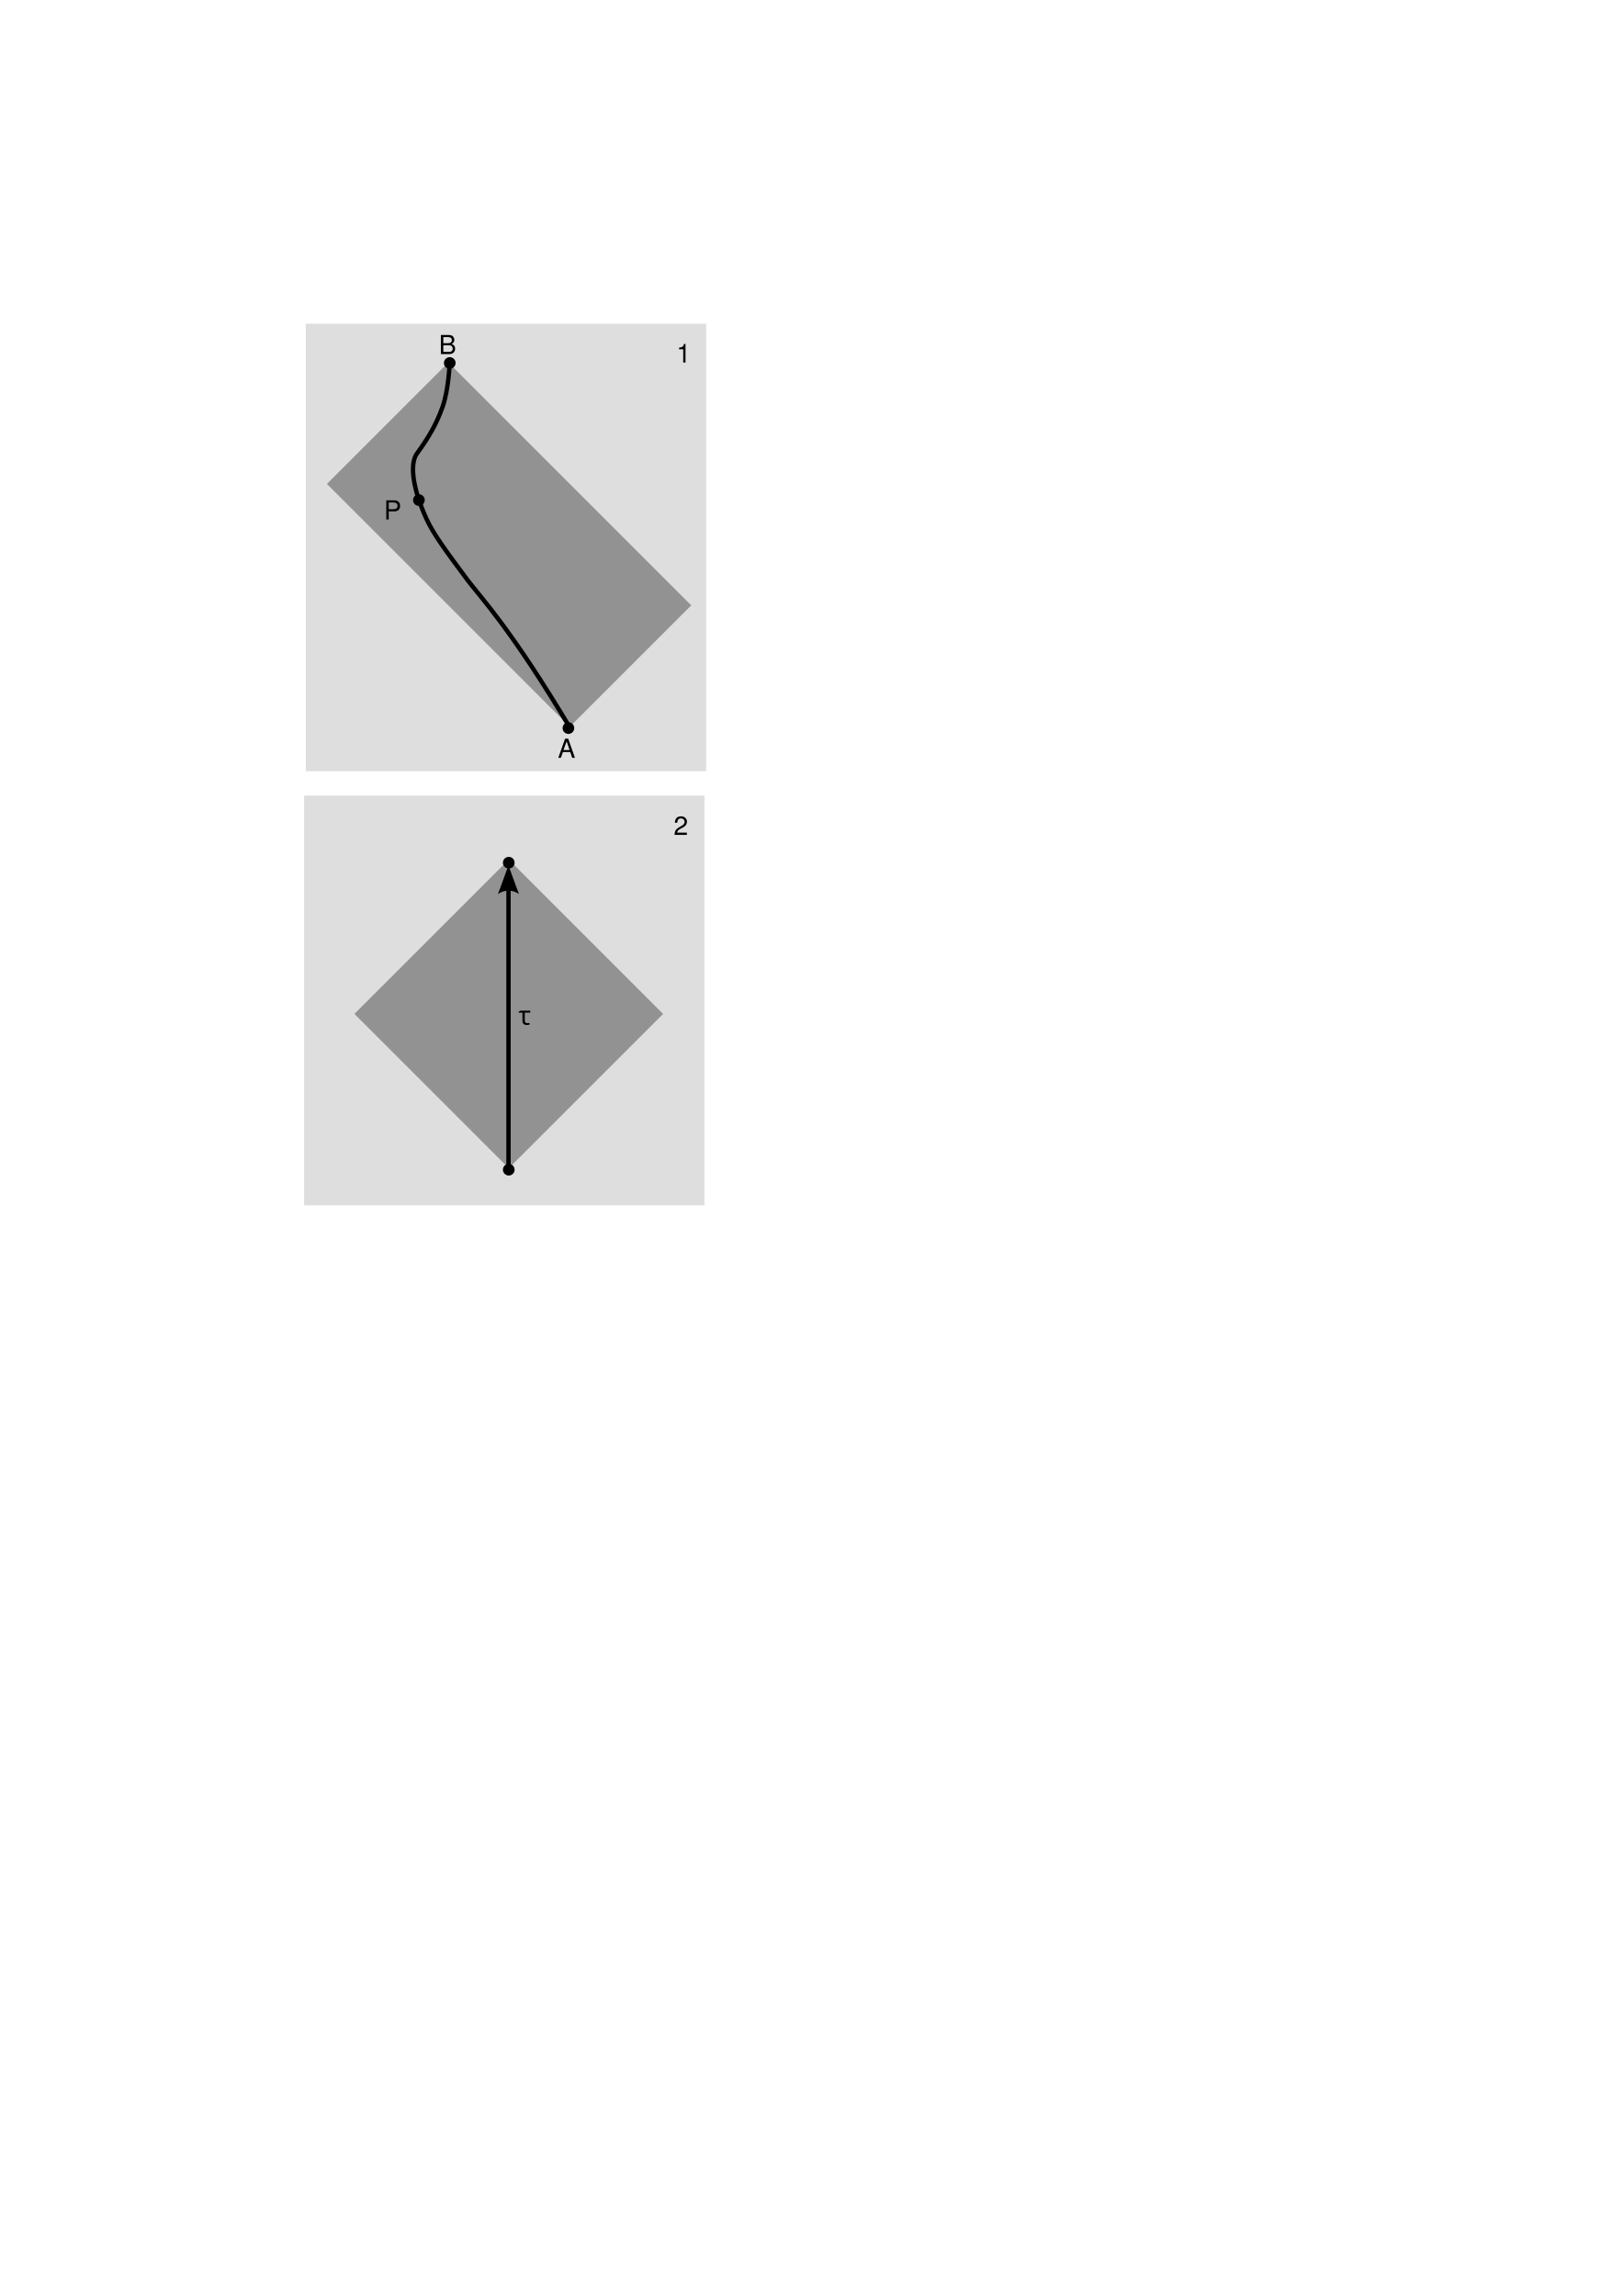
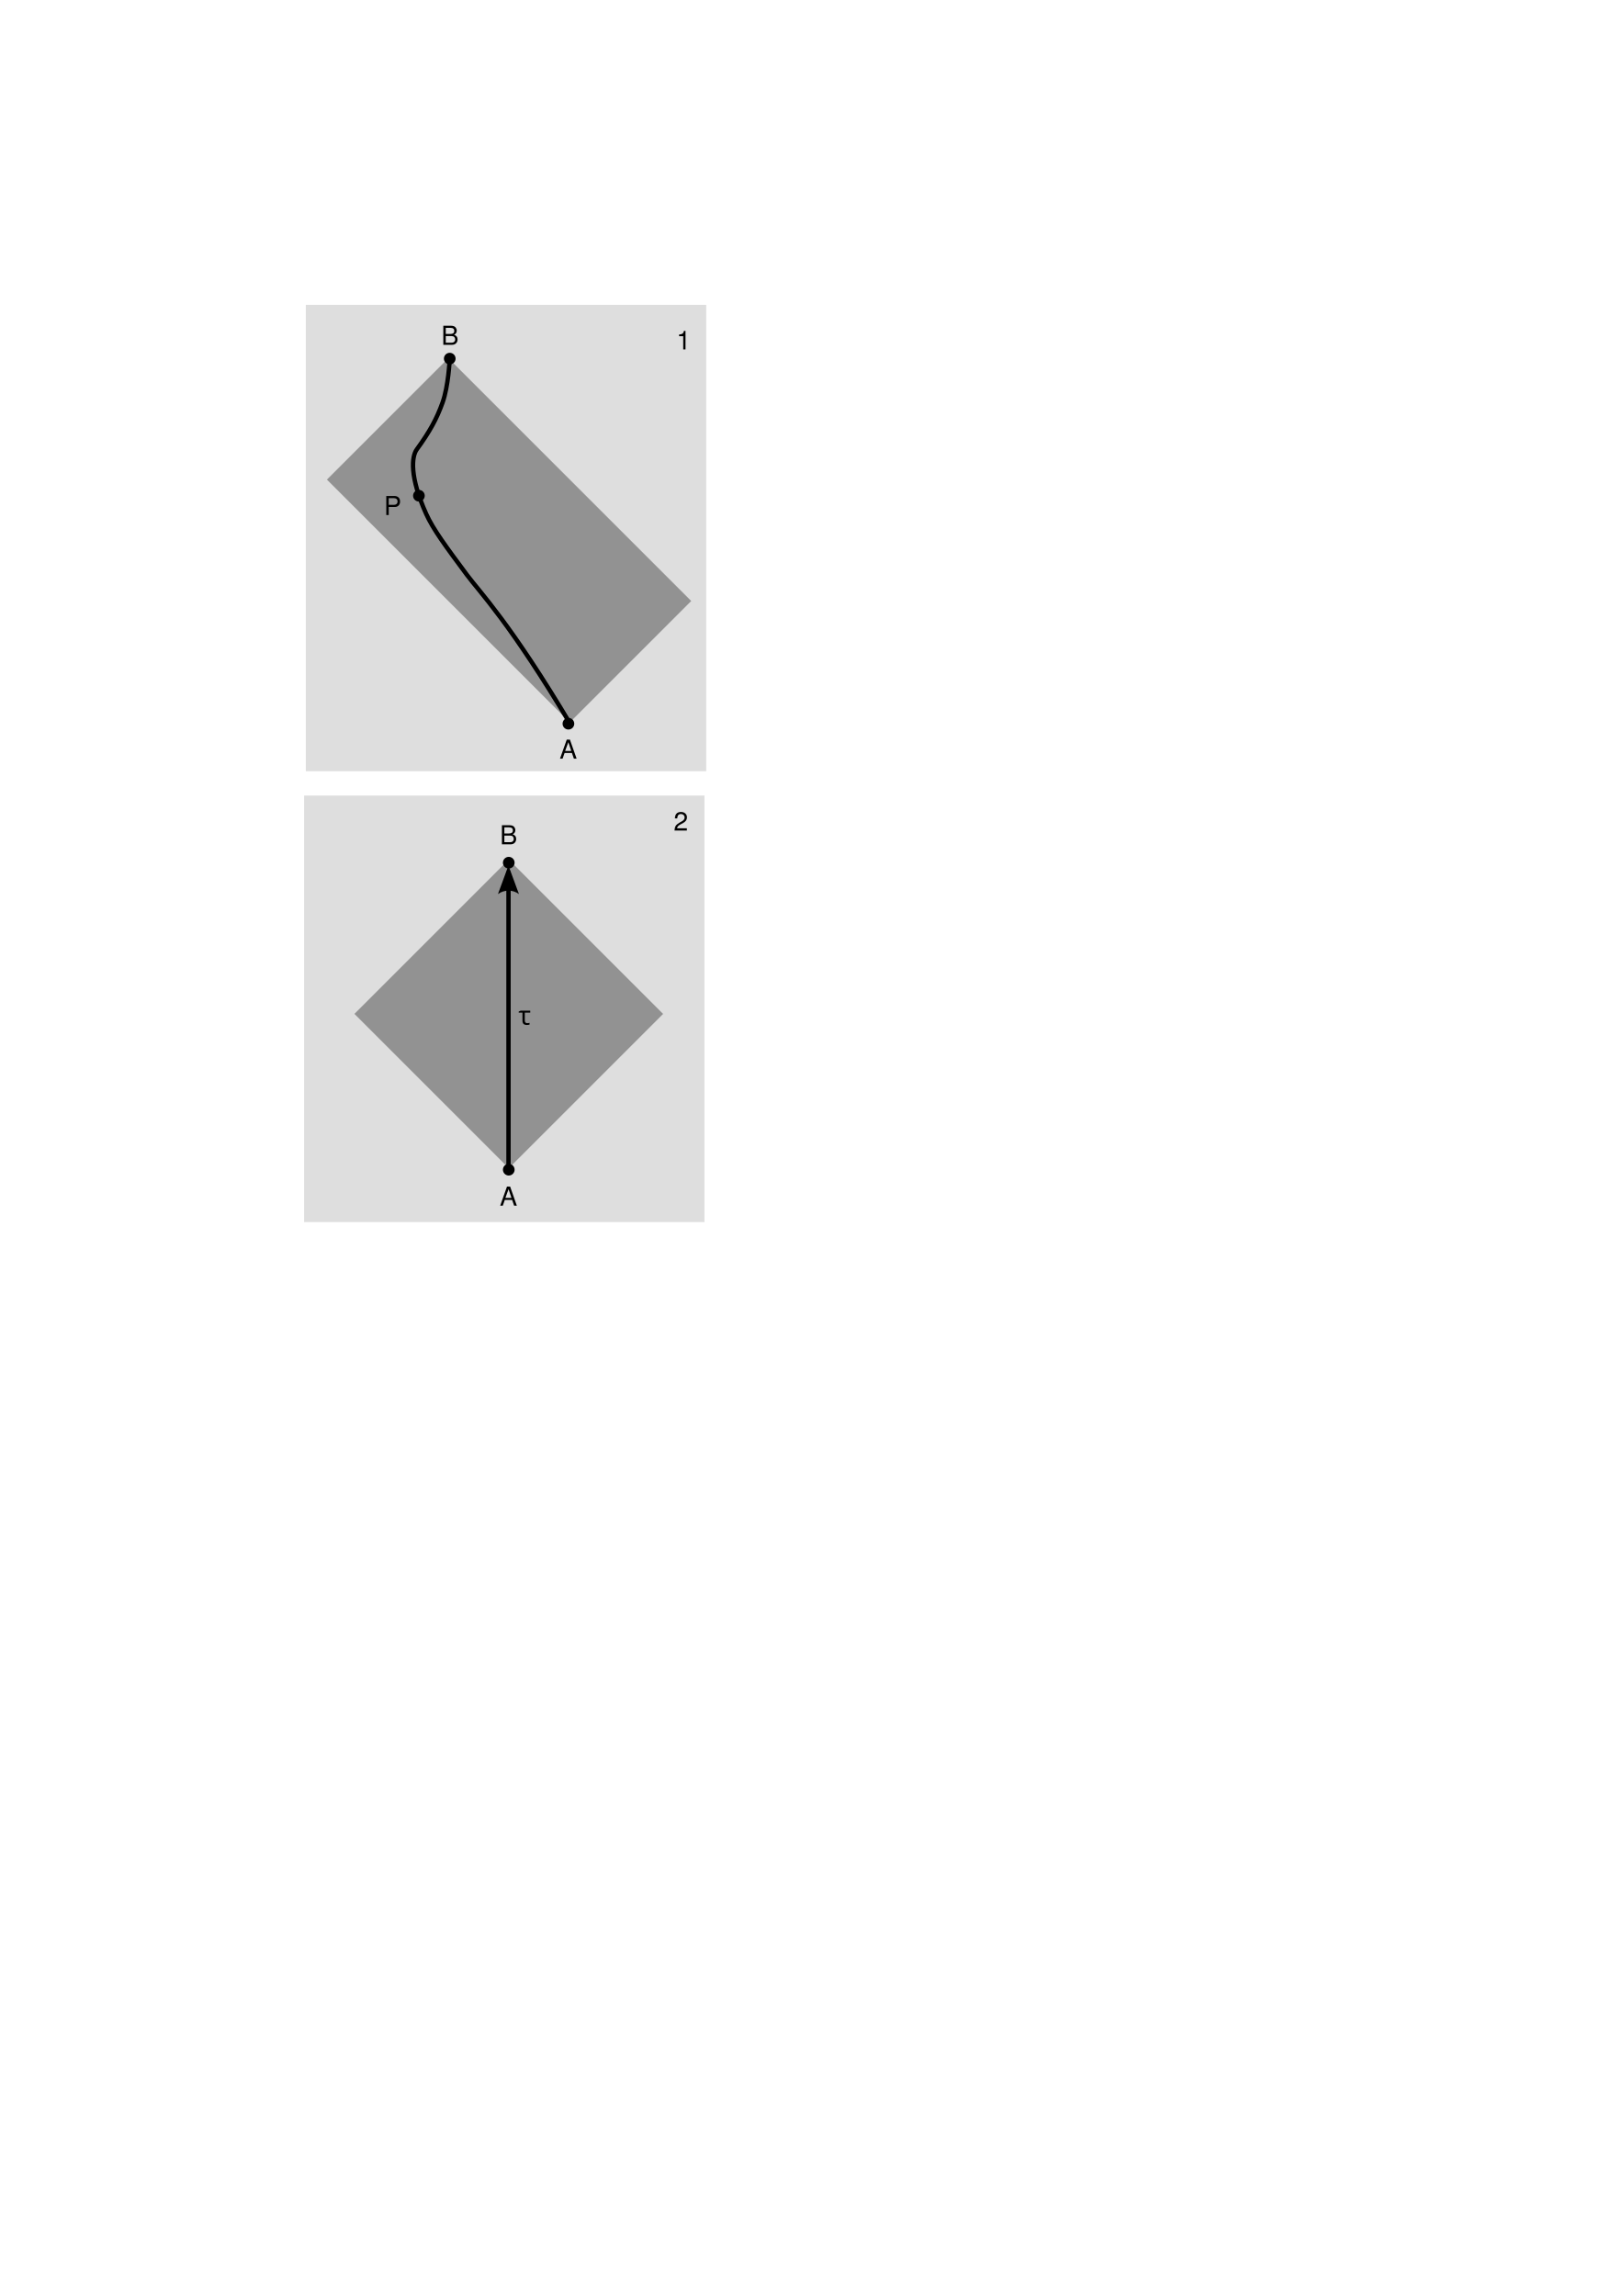
<svg xmlns="http://www.w3.org/2000/svg" width="744.094" height="1052.362" id="svg2802" version="1.1">
  <defs id="defs2804">
    <marker orient="auto" refY="0.0" refX="0.0" id="Arrow2Mend" style="overflow:visible;">
      <path id="path3646" style="font-size:12.0;fill-rule:evenodd;stroke-width:0.625;stroke-linejoin:round;" d="M 8.719,4.034 L -2.207,0.016 L 8.719,-4.002 C 6.973,-1.63 6.983,1.616 8.719,4.034 z " transform="scale(0.6) rotate(180) translate(0,0)" />
    </marker>
    <marker orient="auto" refY="0.0" refX="0.0" id="Arrow2Mstart" style="overflow:visible">
      <path id="path3643" style="font-size:12.0;fill-rule:evenodd;stroke-width:0.625;stroke-linejoin:round" d="M 8.719,4.034 L -2.207,0.016 L 8.719,-4.002 C 6.973,-1.63 6.983,1.616 8.719,4.034 z " transform="scale(0.6) translate(0,0)" />
    </marker>
    <marker orient="auto" refY="0.0" refX="0.0" id="Arrow2Sstart" style="overflow:visible">
      <path id="path3649" style="font-size:12.0;fill-rule:evenodd;stroke-width:0.625;stroke-linejoin:round" d="M 8.719,4.034 L -2.207,0.016 L 8.719,-4.002 C 6.973,-1.63 6.983,1.616 8.719,4.034 z " transform="scale(0.3) translate(-2.3,0)" />
    </marker>
    <marker orient="auto" refY="0" refX="0" id="Arrow2Mstart-4" style="overflow:visible">
      <path id="path3643-9" style="font-size:12px;fill-rule:evenodd;stroke-width:0.625;stroke-linejoin:round" d="M 8.719,4.034 -2.207,0.016 8.719,-4.002 c -1.745,2.372 -1.735,5.617 -6e-7,8.035 z" transform="scale(0.6,0.6)" />
    </marker>
    <marker orient="auto" refY="0" refX="0" id="Arrow2Mend-2" style="overflow:visible">
      <path id="path3646-0" style="font-size:12px;fill-rule:evenodd;stroke-width:0.625;stroke-linejoin:round" d="M 8.719,4.034 -2.207,0.016 8.719,-4.002 c -1.745,2.372 -1.735,5.617 -6e-7,8.035 z" transform="scale(-0.6,-0.6)" />
    </marker>
  </defs>
  <g id="layer1">
-     <rect style="fill:#dedede;fill-opacity:1;stroke:none" id="rect3803" width="205.104" height="183.474" x="-353.483" y="140.149" transform="matrix(0,-1,1,0,0,0)" />
-     <rect style="fill:#929292;fill-opacity:1;stroke:none" id="rect2981-4" width="157.403" height="78.701" x="-420.186" y="-50.906" transform="matrix(-0.7071068,-0.7071068,0.7071068,-0.7071068,0,0)" />
-     <path style="color:#000000;fill:#000000;fill-opacity:1;fill-rule:evenodd;stroke:none;stroke-width:1px;marker:none;visibility:visible;display:inline;overflow:visible;enable-background:accumulate" id="path2945" d="m 245.78,402.56 a 3.367,3.367 0 1 1 -6.734,0 3.367,3.367 0 1 1 6.734,0 z" transform="matrix(0,-0.7941333,0.7941333,0,-59.19593,526.2174)" />
-     <path style="color:#000000;fill:#000000;fill-opacity:1;fill-rule:evenodd;stroke:none;stroke-width:1px;marker:none;visibility:visible;display:inline;overflow:visible;enable-background:accumulate" id="path2945-9" d="m 245.78,402.56 a 3.367,3.367 0 1 1 -6.734,0 3.367,3.367 0 1 1 6.734,0 z" transform="matrix(0,-0.7941333,0.7941333,0,-113.5783,358.8819)" />
-     <text xml:space="preserve" style="font-size:12px;font-style:normal;font-variant:normal;font-weight:normal;font-stretch:normal;text-indent:0;text-align:start;text-decoration:none;line-height:125%;letter-spacing:normal;word-spacing:normal;text-transform:none;direction:ltr;block-progression:tb;writing-mode:lr-tb;text-anchor:start;color:#000000;fill:#000000;fill-opacity:1;fill-rule:nonzero;stroke:none;stroke-width:1px;marker:none;visibility:visible;display:inline;overflow:visible;enable-background:accumulate;font-family:FreeSans;-inkscape-font-specification:FreeSans" x="255.664" y="347.335" id="text3767">
-       <tspan id="tspan3769" x="255.664" y="347.335">A</tspan>
+     <rect style="fill:#dedede;fill-opacity:1;stroke:none" id="rect3803" width="213.752" height="183.474" x="-353.483" y="140.149" transform="matrix(0,-1,1,0,0,0)" />
+     <rect style="fill:#929292;fill-opacity:1;stroke:none" id="rect2981-4" width="157.403" height="78.701" x="-418.771" y="-49.492" transform="matrix(-0.7071068,-0.7071068,0.7071068,-0.7071068,0,0)" />
+     <path style="color:#000000;fill:#000000;fill-opacity:1;fill-rule:evenodd;stroke:none;stroke-width:1px;marker:none;visibility:visible;display:inline;overflow:visible;enable-background:accumulate" id="path2945" d="m 245.78,402.56 a 3.367,3.367 0 1 1 -6.734,0 3.367,3.367 0 1 1 6.734,0 z" transform="matrix(0,-0.7941333,0.7941333,0,-59.19593,524.2174)" />
+     <path style="color:#000000;fill:#000000;fill-opacity:1;fill-rule:evenodd;stroke:none;stroke-width:1px;marker:none;visibility:visible;display:inline;overflow:visible;enable-background:accumulate" id="path2945-9" d="m 245.78,402.56 a 3.367,3.367 0 1 1 -6.734,0 3.367,3.367 0 1 1 6.734,0 z" transform="matrix(0,-0.7941333,0.7941333,0,-113.5783,356.8819)" />
+     <text xml:space="preserve" style="font-size:12px;font-style:normal;font-variant:normal;font-weight:normal;font-stretch:normal;text-indent:0;text-align:start;text-decoration:none;line-height:125%;letter-spacing:normal;word-spacing:normal;text-transform:none;direction:ltr;block-progression:tb;writing-mode:lr-tb;text-anchor:start;color:#000000;fill:#000000;fill-opacity:1;fill-rule:nonzero;stroke:none;stroke-width:1px;marker:none;visibility:visible;display:inline;overflow:visible;enable-background:accumulate;font-family:FreeSans;-inkscape-font-specification:FreeSans" x="256.437" y="347.741" id="text3767">
+       <tspan id="tspan3769" x="256.437" y="347.741">A</tspan>
    </text>
-     <text xml:space="preserve" style="font-size:12px;font-style:normal;font-variant:normal;font-weight:normal;font-stretch:normal;text-indent:0;text-align:start;text-decoration:none;line-height:125%;letter-spacing:normal;word-spacing:normal;text-transform:none;direction:ltr;block-progression:tb;writing-mode:lr-tb;text-anchor:start;color:#000000;fill:#000000;fill-opacity:1;fill-rule:nonzero;stroke:none;stroke-width:1px;marker:none;visibility:visible;display:inline;overflow:visible;enable-background:accumulate;font-family:FreeSans;-inkscape-font-specification:FreeSans" x="201.086" y="162.276" id="text3771">
-       <tspan id="tspan3773" x="201.086" y="162.276">B</tspan>
+     <text xml:space="preserve" style="font-size:12px;font-style:normal;font-variant:normal;font-weight:normal;font-stretch:normal;text-indent:0;text-align:start;text-decoration:none;line-height:125%;letter-spacing:normal;word-spacing:normal;text-transform:none;direction:ltr;block-progression:tb;writing-mode:lr-tb;text-anchor:start;color:#000000;fill:#000000;fill-opacity:1;fill-rule:nonzero;stroke:none;stroke-width:1px;marker:none;visibility:visible;display:inline;overflow:visible;enable-background:accumulate;font-family:FreeSans;-inkscape-font-specification:FreeSans" x="202.203" y="158.043" id="text3771">
+       <tspan id="tspan3773" x="202.203" y="158.043">B</tspan>
    </text>
-     <path style="font-size:20.101px;font-style:normal;font-variant:normal;font-weight:normal;font-stretch:normal;text-align:start;line-height:125%;writing-mode:lr-tb;text-anchor:start;color:#000000;fill:#000000;fill-opacity:1;fill-rule:evenodd;stroke:none;stroke-width:1px;marker:none;visibility:visible;display:inline;overflow:visible;enable-background:accumulate;font-family:FreeSans;-inkscape-font-specification:FreeSans" id="path2945-9-9" d="m 245.78,402.56 a 3.367,3.367 0 1 1 -6.734,0 3.367,3.367 0 1 1 6.734,0 z" transform="matrix(0,-0.7941333,0.7941333,0,-127.7145,421.7203)" />
-     <text xml:space="preserve" style="font-size:12px;font-style:normal;font-variant:normal;font-weight:normal;font-stretch:normal;text-indent:0;text-align:start;text-decoration:none;line-height:125%;letter-spacing:normal;word-spacing:normal;text-transform:none;direction:ltr;block-progression:tb;writing-mode:lr-tb;text-anchor:start;color:#000000;fill:#000000;fill-opacity:1;fill-rule:nonzero;stroke:none;stroke-width:1px;marker:none;visibility:visible;display:inline;overflow:visible;enable-background:accumulate;font-family:FreeSans;-inkscape-font-specification:FreeSans" x="176.07" y="238.08" id="text3797">
-       <tspan id="tspan3799" x="176.07" y="238.08">P</tspan>
+     <path style="font-size:20.101px;font-style:normal;font-variant:normal;font-weight:normal;font-stretch:normal;text-align:start;line-height:125%;writing-mode:lr-tb;text-anchor:start;color:#000000;fill:#000000;fill-opacity:1;fill-rule:evenodd;stroke:none;stroke-width:1px;marker:none;visibility:visible;display:inline;overflow:visible;enable-background:accumulate;font-family:FreeSans;-inkscape-font-specification:FreeSans" id="path2945-9-9" d="m 245.78,402.56 a 3.367,3.367 0 1 1 -6.734,0 3.367,3.367 0 1 1 6.734,0 z" transform="matrix(0,-0.7941333,0.7941333,0,-127.7145,419.7203)" />
+     <text xml:space="preserve" style="font-size:12px;font-style:normal;font-variant:normal;font-weight:normal;font-stretch:normal;text-indent:0;text-align:start;text-decoration:none;line-height:125%;letter-spacing:normal;word-spacing:normal;text-transform:none;direction:ltr;block-progression:tb;writing-mode:lr-tb;text-anchor:start;color:#000000;fill:#000000;fill-opacity:1;fill-rule:nonzero;stroke:none;stroke-width:1px;marker:none;visibility:visible;display:inline;overflow:visible;enable-background:accumulate;font-family:FreeSans;-inkscape-font-specification:FreeSans" x="176.07" y="236.08" id="text3797">
+       <tspan id="tspan3799" x="176.07" y="236.08">P</tspan>
    </text>
-     <path style="color:#000000;fill:none;stroke:#000000;stroke-width:1.995;stroke-linecap:butt;stroke-linejoin:miter;stroke-miterlimit:4;stroke-opacity:1;stroke-dasharray:none;stroke-dashoffset:0;marker:none;visibility:visible;display:inline;overflow:visible;enable-background:accumulate" d="m 261.893,334.73 c -27.998,-47.12 -42.173,-61.497 -47.869,-69.177 -9.666,-13.031 -15.517,-20.885 -18.728,-28.035 -7.633,-16.994 -6.697,-26.244 -4.297,-29.539 5.881,-8.076 9.13,-13.964 11.816,-21.483 2.685,-7.519 3.222,-19.335 3.222,-19.335" id="path3801" />
-     <text xml:space="preserve" style="font-size:12px;font-style:normal;font-variant:normal;font-weight:normal;font-stretch:normal;text-indent:0;text-align:start;text-decoration:none;line-height:125%;letter-spacing:normal;word-spacing:normal;text-transform:none;direction:ltr;block-progression:tb;writing-mode:lr-tb;text-anchor:start;color:#000000;fill:#000000;fill-opacity:1;fill-rule:nonzero;stroke:none;stroke-width:1px;marker:none;visibility:visible;display:inline;overflow:visible;enable-background:accumulate;font-family:FreeSans;-inkscape-font-specification:FreeSans" x="309.989" y="166.155" id="text3827">
-       <tspan id="tspan3829" x="309.989" y="166.155">1</tspan>
+     <path style="color:#000000;fill:none;stroke:#000000;stroke-width:1.995;stroke-linecap:butt;stroke-linejoin:miter;stroke-miterlimit:4;stroke-opacity:1;stroke-dasharray:none;stroke-dashoffset:0;marker:none;visibility:visible;display:inline;overflow:visible;enable-background:accumulate" d="m 261.893,332.73 c -27.998,-47.12 -42.173,-61.497 -47.869,-69.177 -9.666,-13.031 -15.517,-20.885 -18.728,-28.035 -7.633,-16.994 -6.697,-26.244 -4.297,-29.539 5.881,-8.076 9.13,-13.964 11.816,-21.483 2.685,-7.519 3.222,-19.335 3.222,-19.335" id="path3801" />
+     <text xml:space="preserve" style="font-size:12px;font-style:normal;font-variant:normal;font-weight:normal;font-stretch:normal;text-indent:0;text-align:start;text-decoration:none;line-height:125%;letter-spacing:normal;word-spacing:normal;text-transform:none;direction:ltr;block-progression:tb;writing-mode:lr-tb;text-anchor:start;color:#000000;fill:#000000;fill-opacity:1;fill-rule:nonzero;stroke:none;stroke-width:1px;marker:none;visibility:visible;display:inline;overflow:visible;enable-background:accumulate;font-family:FreeSans;-inkscape-font-specification:FreeSans" x="309.989" y="160.155" id="text3827">
+       <tspan id="tspan3829" x="309.989" y="160.155">1</tspan>
    </text>
-     <rect style="fill:#dedede;fill-opacity:1;stroke:none" id="rect3803-2" width="187.809" height="183.473" x="-552.455" y="139.37" transform="matrix(0,-1,1,0,0,0)" />
+     <rect style="fill:#dedede;fill-opacity:1;stroke:none" id="rect3803-2" width="195.496" height="183.473" x="-560.141" y="139.37" transform="matrix(0,-1,1,0,0,0)" />
    <rect style="fill:#929292;fill-opacity:1;stroke:none" id="rect2981" width="100.036" height="100.009" x="-543.488" y="-213.75" transform="matrix(-0.7071068,-0.7071068,0.7071068,-0.7071068,0,0)" />
    <path style="color:#000000;fill:#000000;fill-opacity:1;fill-rule:evenodd;stroke:none;stroke-width:1px;marker:none;visibility:visible;display:inline;overflow:visible;enable-background:accumulate" id="path2945-0" d="m 245.78,402.56 a 3.367,3.367 0 1 1 -6.734,0 3.367,3.367 0 1 1 6.734,0 z" transform="matrix(0,-0.7941333,0.7941333,0,-86.53635,587.92)" />
    <path style="color:#000000;fill:#000000;fill-opacity:1;fill-rule:evenodd;stroke:none;stroke-width:1px;marker:none;visibility:visible;display:inline;overflow:visible;enable-background:accumulate" id="path2945-8" d="m 245.78,402.56 a 3.367,3.367 0 1 1 -6.734,0 3.367,3.367 0 1 1 6.734,0 z" transform="matrix(0,-0.7941333,0.7941333,0,-86.53635,728.6351)" />
-     <text xml:space="preserve" style="font-size:12px;font-style:normal;font-variant:normal;font-weight:normal;font-stretch:normal;text-indent:0;text-align:start;text-decoration:none;line-height:125%;letter-spacing:normal;word-spacing:normal;text-transform:none;direction:ltr;block-progression:tb;writing-mode:lr-tb;text-anchor:start;color:#000000;fill:#000000;fill-opacity:1;fill-rule:nonzero;stroke:none;stroke-width:1px;marker:none;visibility:visible;display:inline;overflow:visible;enable-background:accumulate;font-family:FreeSans;-inkscape-font-specification:FreeSans" x="308.693" y="382.682" id="text3835">
-       <tspan id="tspan3837" x="308.693" y="382.682">2</tspan>
+     <text xml:space="preserve" style="font-size:12px;font-style:normal;font-variant:normal;font-weight:normal;font-stretch:normal;text-indent:0;text-align:start;text-decoration:none;line-height:125%;letter-spacing:normal;word-spacing:normal;text-transform:none;direction:ltr;block-progression:tb;writing-mode:lr-tb;text-anchor:start;color:#000000;fill:#000000;fill-opacity:1;fill-rule:nonzero;stroke:none;stroke-width:1px;marker:none;visibility:visible;display:inline;overflow:visible;enable-background:accumulate;font-family:FreeSans;-inkscape-font-specification:FreeSans" x="308.693" y="380.682" id="text3835">
+       <tspan id="tspan3837" x="308.693" y="380.682">2</tspan>
    </text>
    <path style="color:#000000;fill:none;stroke:#000000;stroke-width:1.995;stroke-linecap:butt;stroke-linejoin:miter;stroke-miterlimit:4;stroke-opacity:1;stroke-dasharray:none;stroke-dashoffset:0;marker:none;marker-start:url(#Arrow2Mstart);visibility:visible;display:inline;overflow:visible;enable-background:accumulate" d="m 233.029,399.348 0,135.295" id="path2842" />
    <text xml:space="preserve" style="font-size:12px;font-style:normal;font-weight:normal;line-height:125%;letter-spacing:0px;word-spacing:0px;fill:#000000;fill-opacity:1;stroke:none;font-family:Sans" x="237.579" y="469.677" id="text4109">
      <tspan id="tspan4111" x="237.579" y="469.677">τ</tspan>
    </text>
+     <text xml:space="preserve" style="font-size:12px;font-style:normal;font-variant:normal;font-weight:normal;font-stretch:normal;text-indent:0;text-align:start;text-decoration:none;line-height:125%;letter-spacing:normal;word-spacing:normal;text-transform:none;direction:ltr;block-progression:tb;writing-mode:lr-tb;text-anchor:start;color:#000000;fill:#000000;fill-opacity:1;fill-rule:nonzero;stroke:none;stroke-width:1px;marker:none;visibility:visible;display:inline;overflow:visible;enable-background:accumulate;font-family:FreeSans;-inkscape-font-specification:FreeSans" x="229.041" y="552.616" id="text3767-4">
+       <tspan id="tspan3769-8" x="229.041" y="552.616">A</tspan>
+     </text>
+     <text xml:space="preserve" style="font-size:12px;font-style:normal;font-variant:normal;font-weight:normal;font-stretch:normal;text-indent:0;text-align:start;text-decoration:none;line-height:125%;letter-spacing:normal;word-spacing:normal;text-transform:none;direction:ltr;block-progression:tb;writing-mode:lr-tb;text-anchor:start;color:#000000;fill:#000000;fill-opacity:1;fill-rule:nonzero;stroke:none;stroke-width:1px;marker:none;visibility:visible;display:inline;overflow:visible;enable-background:accumulate;font-family:FreeSans;-inkscape-font-specification:FreeSans" x="229.059" y="386.993" id="text3771-3">
+       <tspan id="tspan3773-2" x="229.059" y="386.993">B</tspan>
+     </text>
  </g>
</svg>
